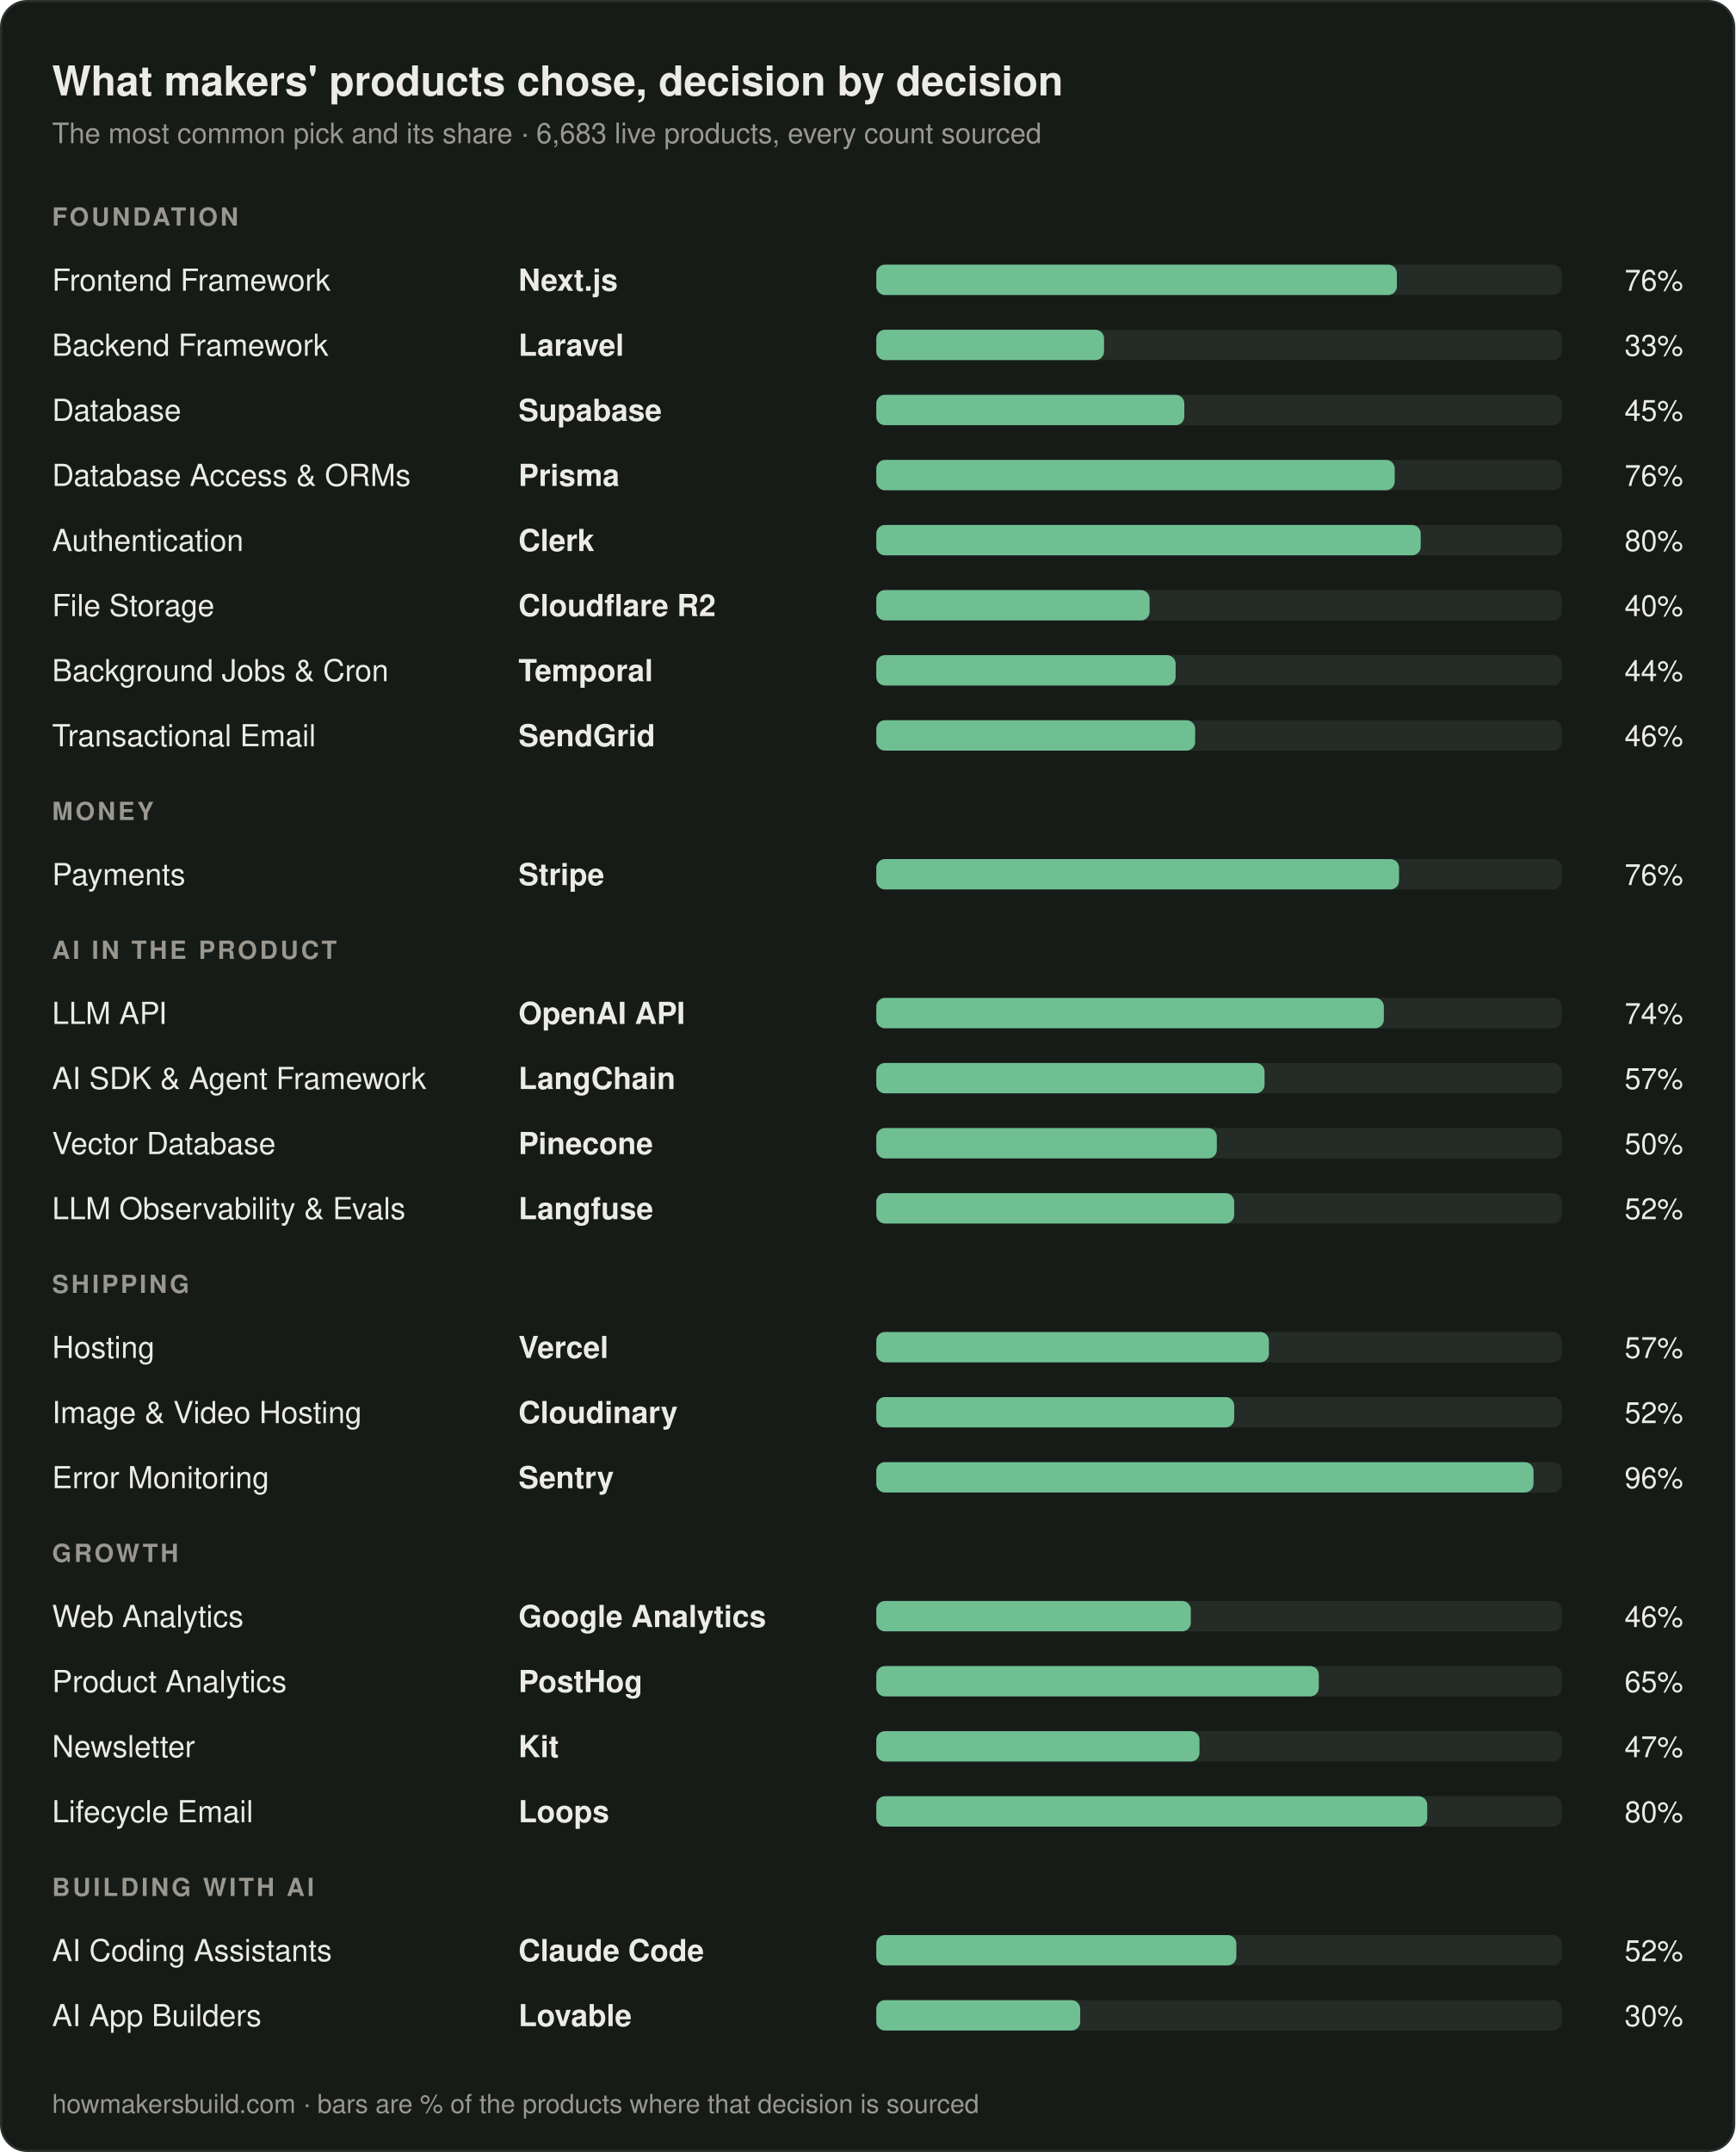
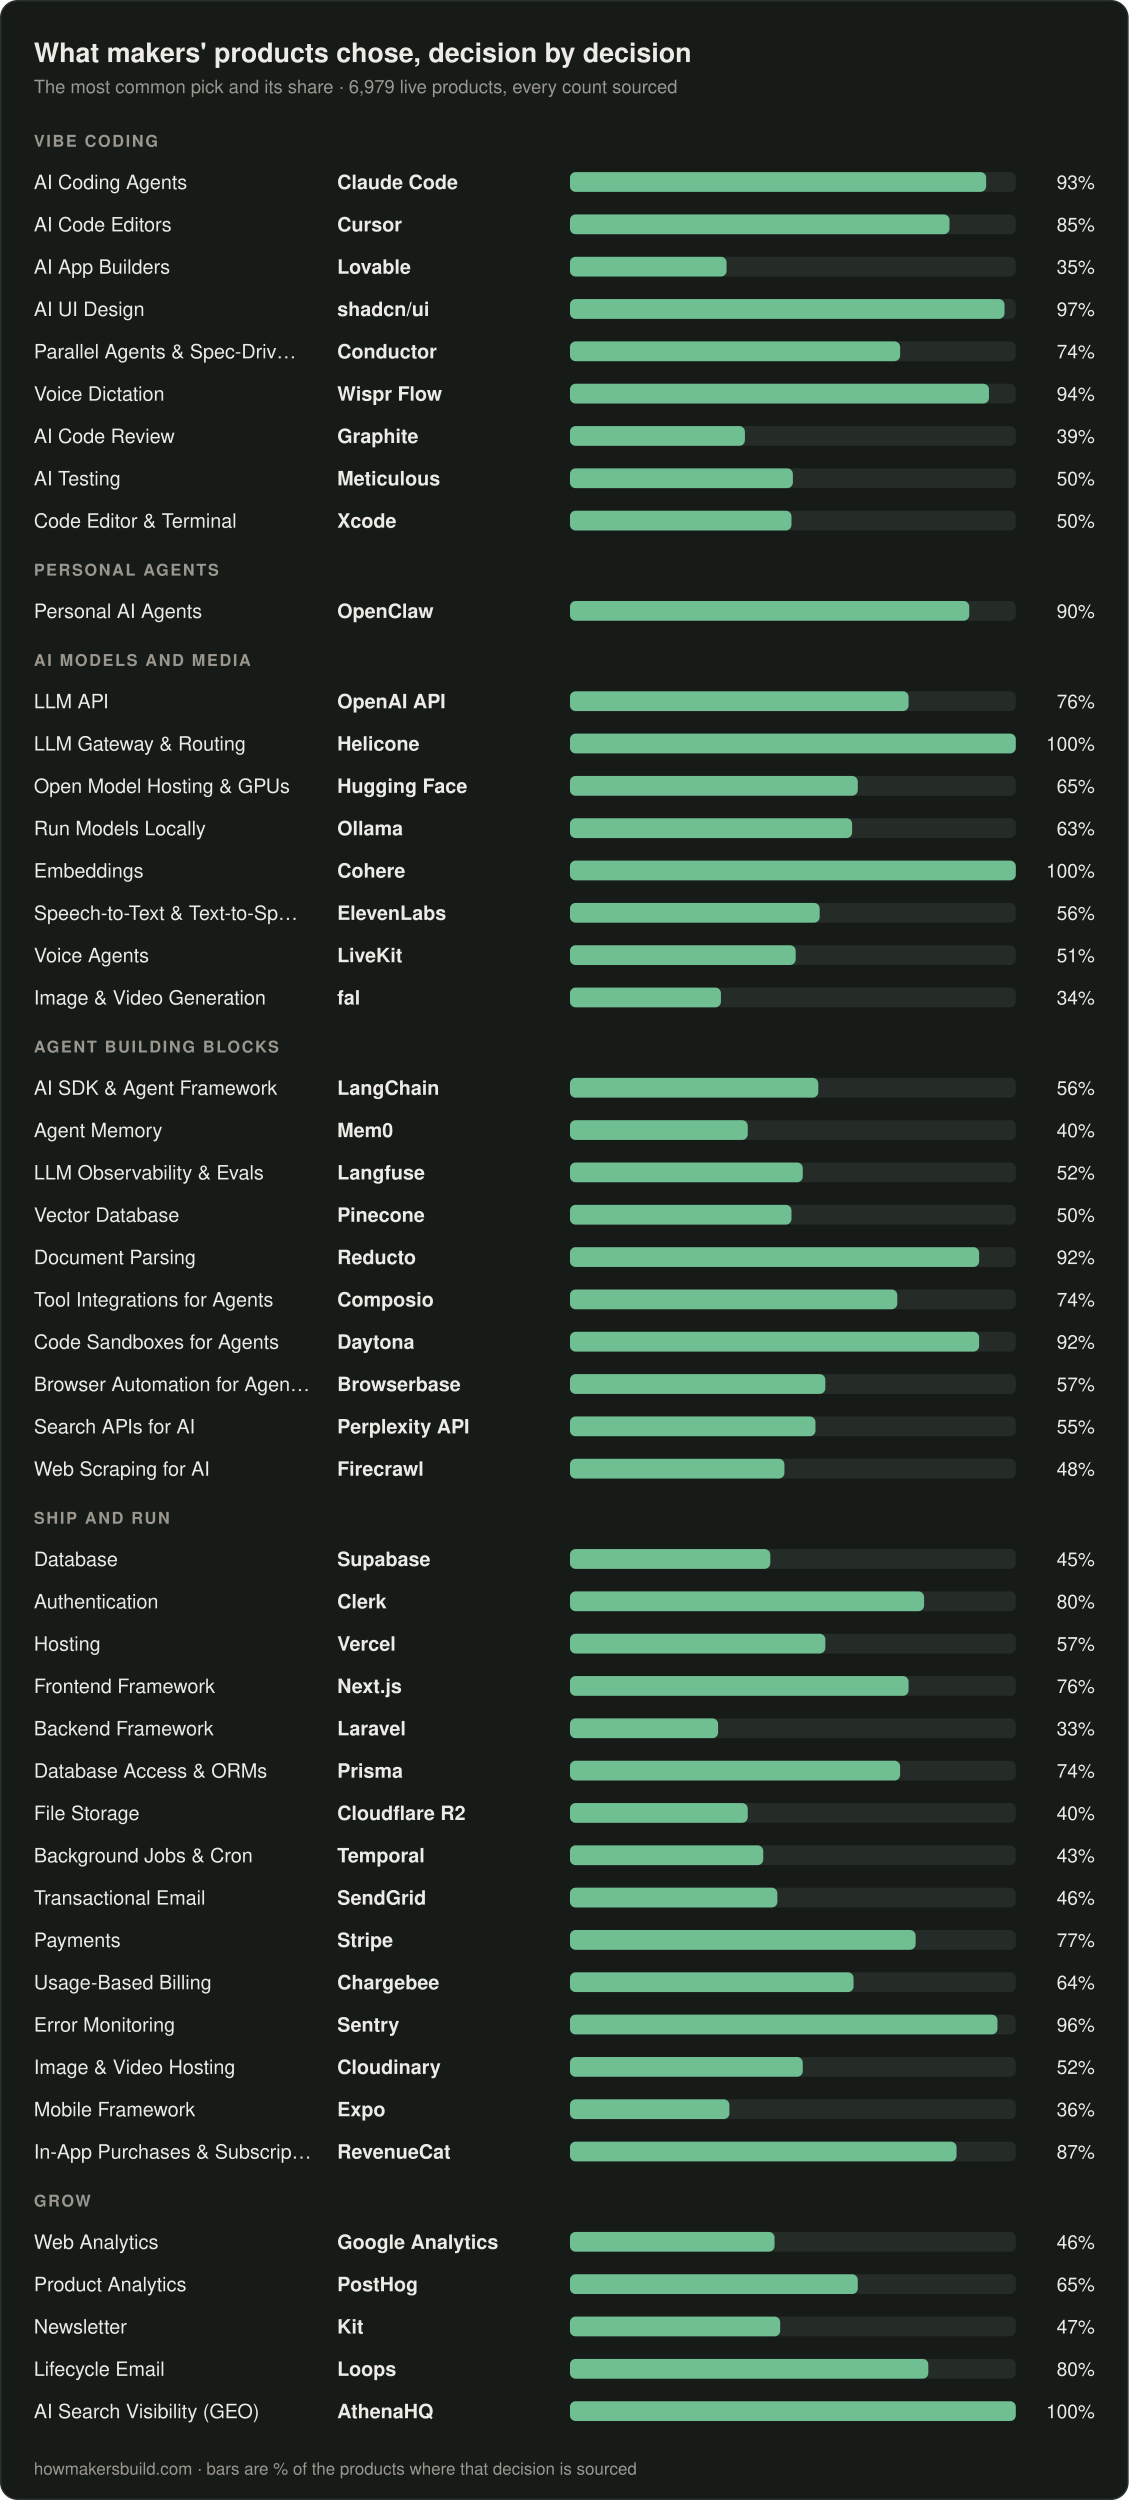
- <svg xmlns="http://www.w3.org/2000/svg" width="800" height="992" viewBox="0 0 800 992" font-family="-apple-system, BlinkMacSystemFont, 'Segoe UI', Helvetica, Arial, sans-serif">
-   <rect x="0.5" y="0.5" width="799" height="991" rx="12" fill="#161b18" stroke="#2a312c" />
+ <svg xmlns="http://www.w3.org/2000/svg" width="800" height="1772" viewBox="0 0 800 1772" font-family="-apple-system, BlinkMacSystemFont, 'Segoe UI', Helvetica, Arial, sans-serif">
+   <rect x="0.5" y="0.5" width="799" height="1771" rx="12" fill="#161b18" stroke="#2a312c" />
  <text x="24" y="44" font-size="19" font-weight="700" fill="#ecebe6">What makers' products chose, decision by decision</text>
-   <text x="24" y="66" font-size="13" fill="#9a978f">The most common pick and its share · 6,683 live products, every count sourced</text>
-   <text x="24" y="104" font-size="11.5" font-weight="700" letter-spacing="1.2" fill="#9a978f">FOUNDATION</text>
-   <text x="24" y="134" font-size="14" fill="#ecebe6">Frontend Framework</text>
-   <text x="239" y="134" font-size="14" font-weight="700" fill="#ecebe6">Next.js</text>
+   <text x="24" y="66" font-size="13" fill="#9a978f">The most common pick and its share · 6,979 live products, every count sourced</text>
+   <text x="24" y="104" font-size="11.5" font-weight="700" letter-spacing="1.2" fill="#9a978f">VIBE CODING</text>
+   <text x="24" y="134" font-size="14" fill="#ecebe6">AI Coding Agents</text>
+   <text x="239" y="134" font-size="14" font-weight="700" fill="#ecebe6">Claude Code</text>
  <rect x="404" y="122" width="316" height="14" rx="4" fill="#252b27" />
-   <rect x="404" y="122" width="240" height="14" rx="4" fill="#6fbf93" />
-   <text x="776" y="134" font-size="13.5" text-anchor="end" fill="#ecebe6">76%</text>
-   <text x="24" y="164" font-size="14" fill="#ecebe6">Backend Framework</text>
-   <text x="239" y="164" font-size="14" font-weight="700" fill="#ecebe6">Laravel</text>
+   <rect x="404" y="122" width="295" height="14" rx="4" fill="#6fbf93" />
+   <text x="776" y="134" font-size="13.5" text-anchor="end" fill="#ecebe6">93%</text>
+   <text x="24" y="164" font-size="14" fill="#ecebe6">AI Code Editors</text>
+   <text x="239" y="164" font-size="14" font-weight="700" fill="#ecebe6">Cursor</text>
  <rect x="404" y="152" width="316" height="14" rx="4" fill="#252b27" />
-   <rect x="404" y="152" width="105" height="14" rx="4" fill="#6fbf93" />
-   <text x="776" y="164" font-size="13.5" text-anchor="end" fill="#ecebe6">33%</text>
-   <text x="24" y="194" font-size="14" fill="#ecebe6">Database</text>
-   <text x="239" y="194" font-size="14" font-weight="700" fill="#ecebe6">Supabase</text>
+   <rect x="404" y="152" width="269" height="14" rx="4" fill="#6fbf93" />
+   <text x="776" y="164" font-size="13.5" text-anchor="end" fill="#ecebe6">85%</text>
+   <text x="24" y="194" font-size="14" fill="#ecebe6">AI App Builders</text>
+   <text x="239" y="194" font-size="14" font-weight="700" fill="#ecebe6">Lovable</text>
  <rect x="404" y="182" width="316" height="14" rx="4" fill="#252b27" />
-   <rect x="404" y="182" width="142" height="14" rx="4" fill="#6fbf93" />
-   <text x="776" y="194" font-size="13.5" text-anchor="end" fill="#ecebe6">45%</text>
-   <text x="24" y="224" font-size="14" fill="#ecebe6">Database Access &amp; ORMs</text>
-   <text x="239" y="224" font-size="14" font-weight="700" fill="#ecebe6">Prisma</text>
+   <rect x="404" y="182" width="111" height="14" rx="4" fill="#6fbf93" />
+   <text x="776" y="194" font-size="13.5" text-anchor="end" fill="#ecebe6">35%</text>
+   <text x="24" y="224" font-size="14" fill="#ecebe6">AI UI Design</text>
+   <text x="239" y="224" font-size="14" font-weight="700" fill="#ecebe6">shadcn/ui</text>
  <rect x="404" y="212" width="316" height="14" rx="4" fill="#252b27" />
-   <rect x="404" y="212" width="239" height="14" rx="4" fill="#6fbf93" />
-   <text x="776" y="224" font-size="13.5" text-anchor="end" fill="#ecebe6">76%</text>
-   <text x="24" y="254" font-size="14" fill="#ecebe6">Authentication</text>
-   <text x="239" y="254" font-size="14" font-weight="700" fill="#ecebe6">Clerk</text>
+   <rect x="404" y="212" width="308" height="14" rx="4" fill="#6fbf93" />
+   <text x="776" y="224" font-size="13.5" text-anchor="end" fill="#ecebe6">97%</text>
+   <text x="24" y="254" font-size="14" fill="#ecebe6">Parallel Agents &amp; Spec-Driv…</text>
+   <text x="239" y="254" font-size="14" font-weight="700" fill="#ecebe6">Conductor</text>
  <rect x="404" y="242" width="316" height="14" rx="4" fill="#252b27" />
-   <rect x="404" y="242" width="251" height="14" rx="4" fill="#6fbf93" />
-   <text x="776" y="254" font-size="13.5" text-anchor="end" fill="#ecebe6">80%</text>
-   <text x="24" y="284" font-size="14" fill="#ecebe6">File Storage</text>
-   <text x="239" y="284" font-size="14" font-weight="700" fill="#ecebe6">Cloudflare R2</text>
+   <rect x="404" y="242" width="234" height="14" rx="4" fill="#6fbf93" />
+   <text x="776" y="254" font-size="13.5" text-anchor="end" fill="#ecebe6">74%</text>
+   <text x="24" y="284" font-size="14" fill="#ecebe6">Voice Dictation</text>
+   <text x="239" y="284" font-size="14" font-weight="700" fill="#ecebe6">Wispr Flow</text>
  <rect x="404" y="272" width="316" height="14" rx="4" fill="#252b27" />
-   <rect x="404" y="272" width="126" height="14" rx="4" fill="#6fbf93" />
-   <text x="776" y="284" font-size="13.5" text-anchor="end" fill="#ecebe6">40%</text>
-   <text x="24" y="314" font-size="14" fill="#ecebe6">Background Jobs &amp; Cron</text>
-   <text x="239" y="314" font-size="14" font-weight="700" fill="#ecebe6">Temporal</text>
+   <rect x="404" y="272" width="297" height="14" rx="4" fill="#6fbf93" />
+   <text x="776" y="284" font-size="13.5" text-anchor="end" fill="#ecebe6">94%</text>
+   <text x="24" y="314" font-size="14" fill="#ecebe6">AI Code Review</text>
+   <text x="239" y="314" font-size="14" font-weight="700" fill="#ecebe6">Graphite</text>
  <rect x="404" y="302" width="316" height="14" rx="4" fill="#252b27" />
-   <rect x="404" y="302" width="138" height="14" rx="4" fill="#6fbf93" />
-   <text x="776" y="314" font-size="13.5" text-anchor="end" fill="#ecebe6">44%</text>
-   <text x="24" y="344" font-size="14" fill="#ecebe6">Transactional Email</text>
-   <text x="239" y="344" font-size="14" font-weight="700" fill="#ecebe6">SendGrid</text>
+   <rect x="404" y="302" width="124" height="14" rx="4" fill="#6fbf93" />
+   <text x="776" y="314" font-size="13.5" text-anchor="end" fill="#ecebe6">39%</text>
+   <text x="24" y="344" font-size="14" fill="#ecebe6">AI Testing</text>
+   <text x="239" y="344" font-size="14" font-weight="700" fill="#ecebe6">Meticulous</text>
  <rect x="404" y="332" width="316" height="14" rx="4" fill="#252b27" />
-   <rect x="404" y="332" width="147" height="14" rx="4" fill="#6fbf93" />
-   <text x="776" y="344" font-size="13.5" text-anchor="end" fill="#ecebe6">46%</text>
-   <text x="24" y="378" font-size="11.5" font-weight="700" letter-spacing="1.2" fill="#9a978f">MONEY</text>
-   <text x="24" y="408" font-size="14" fill="#ecebe6">Payments</text>
-   <text x="239" y="408" font-size="14" font-weight="700" fill="#ecebe6">Stripe</text>
-   <rect x="404" y="396" width="316" height="14" rx="4" fill="#252b27" />
-   <rect x="404" y="396" width="241" height="14" rx="4" fill="#6fbf93" />
-   <text x="776" y="408" font-size="13.5" text-anchor="end" fill="#ecebe6">76%</text>
-   <text x="24" y="442" font-size="11.5" font-weight="700" letter-spacing="1.2" fill="#9a978f">AI IN THE PRODUCT</text>
-   <text x="24" y="472" font-size="14" fill="#ecebe6">LLM API</text>
-   <text x="239" y="472" font-size="14" font-weight="700" fill="#ecebe6">OpenAI API</text>
-   <rect x="404" y="460" width="316" height="14" rx="4" fill="#252b27" />
-   <rect x="404" y="460" width="234" height="14" rx="4" fill="#6fbf93" />
-   <text x="776" y="472" font-size="13.5" text-anchor="end" fill="#ecebe6">74%</text>
-   <text x="24" y="502" font-size="14" fill="#ecebe6">AI SDK &amp; Agent Framework</text>
-   <text x="239" y="502" font-size="14" font-weight="700" fill="#ecebe6">LangChain</text>
+   <rect x="404" y="332" width="158" height="14" rx="4" fill="#6fbf93" />
+   <text x="776" y="344" font-size="13.5" text-anchor="end" fill="#ecebe6">50%</text>
+   <text x="24" y="374" font-size="14" fill="#ecebe6">Code Editor &amp; Terminal</text>
+   <text x="239" y="374" font-size="14" font-weight="700" fill="#ecebe6">Xcode</text>
+   <rect x="404" y="362" width="316" height="14" rx="4" fill="#252b27" />
+   <rect x="404" y="362" width="157" height="14" rx="4" fill="#6fbf93" />
+   <text x="776" y="374" font-size="13.5" text-anchor="end" fill="#ecebe6">50%</text>
+   <text x="24" y="408" font-size="11.5" font-weight="700" letter-spacing="1.2" fill="#9a978f">PERSONAL AGENTS</text>
+   <text x="24" y="438" font-size="14" fill="#ecebe6">Personal AI Agents</text>
+   <text x="239" y="438" font-size="14" font-weight="700" fill="#ecebe6">OpenClaw</text>
+   <rect x="404" y="426" width="316" height="14" rx="4" fill="#252b27" />
+   <rect x="404" y="426" width="283" height="14" rx="4" fill="#6fbf93" />
+   <text x="776" y="438" font-size="13.5" text-anchor="end" fill="#ecebe6">90%</text>
+   <text x="24" y="472" font-size="11.5" font-weight="700" letter-spacing="1.2" fill="#9a978f">AI MODELS AND MEDIA</text>
+   <text x="24" y="502" font-size="14" fill="#ecebe6">LLM API</text>
+   <text x="239" y="502" font-size="14" font-weight="700" fill="#ecebe6">OpenAI API</text>
  <rect x="404" y="490" width="316" height="14" rx="4" fill="#252b27" />
-   <rect x="404" y="490" width="179" height="14" rx="4" fill="#6fbf93" />
-   <text x="776" y="502" font-size="13.5" text-anchor="end" fill="#ecebe6">57%</text>
-   <text x="24" y="532" font-size="14" fill="#ecebe6">Vector Database</text>
-   <text x="239" y="532" font-size="14" font-weight="700" fill="#ecebe6">Pinecone</text>
+   <rect x="404" y="490" width="240" height="14" rx="4" fill="#6fbf93" />
+   <text x="776" y="502" font-size="13.5" text-anchor="end" fill="#ecebe6">76%</text>
+   <text x="24" y="532" font-size="14" fill="#ecebe6">LLM Gateway &amp; Routing</text>
+   <text x="239" y="532" font-size="14" font-weight="700" fill="#ecebe6">Helicone</text>
  <rect x="404" y="520" width="316" height="14" rx="4" fill="#252b27" />
-   <rect x="404" y="520" width="157" height="14" rx="4" fill="#6fbf93" />
-   <text x="776" y="532" font-size="13.5" text-anchor="end" fill="#ecebe6">50%</text>
-   <text x="24" y="562" font-size="14" fill="#ecebe6">LLM Observability &amp; Evals</text>
-   <text x="239" y="562" font-size="14" font-weight="700" fill="#ecebe6">Langfuse</text>
+   <rect x="404" y="520" width="316" height="14" rx="4" fill="#6fbf93" />
+   <text x="776" y="532" font-size="13.5" text-anchor="end" fill="#ecebe6">100%</text>
+   <text x="24" y="562" font-size="14" fill="#ecebe6">Open Model Hosting &amp; GPUs</text>
+   <text x="239" y="562" font-size="14" font-weight="700" fill="#ecebe6">Hugging Face</text>
  <rect x="404" y="550" width="316" height="14" rx="4" fill="#252b27" />
-   <rect x="404" y="550" width="165" height="14" rx="4" fill="#6fbf93" />
-   <text x="776" y="562" font-size="13.5" text-anchor="end" fill="#ecebe6">52%</text>
-   <text x="24" y="596" font-size="11.5" font-weight="700" letter-spacing="1.2" fill="#9a978f">SHIPPING</text>
-   <text x="24" y="626" font-size="14" fill="#ecebe6">Hosting</text>
-   <text x="239" y="626" font-size="14" font-weight="700" fill="#ecebe6">Vercel</text>
-   <rect x="404" y="614" width="316" height="14" rx="4" fill="#252b27" />
-   <rect x="404" y="614" width="181" height="14" rx="4" fill="#6fbf93" />
-   <text x="776" y="626" font-size="13.5" text-anchor="end" fill="#ecebe6">57%</text>
-   <text x="24" y="656" font-size="14" fill="#ecebe6">Image &amp; Video Hosting</text>
-   <text x="239" y="656" font-size="14" font-weight="700" fill="#ecebe6">Cloudinary</text>
-   <rect x="404" y="644" width="316" height="14" rx="4" fill="#252b27" />
-   <rect x="404" y="644" width="165" height="14" rx="4" fill="#6fbf93" />
-   <text x="776" y="656" font-size="13.5" text-anchor="end" fill="#ecebe6">52%</text>
-   <text x="24" y="686" font-size="14" fill="#ecebe6">Error Monitoring</text>
-   <text x="239" y="686" font-size="14" font-weight="700" fill="#ecebe6">Sentry</text>
-   <rect x="404" y="674" width="316" height="14" rx="4" fill="#252b27" />
-   <rect x="404" y="674" width="303" height="14" rx="4" fill="#6fbf93" />
-   <text x="776" y="686" font-size="13.5" text-anchor="end" fill="#ecebe6">96%</text>
-   <text x="24" y="720" font-size="11.5" font-weight="700" letter-spacing="1.2" fill="#9a978f">GROWTH</text>
-   <text x="24" y="750" font-size="14" fill="#ecebe6">Web Analytics</text>
-   <text x="239" y="750" font-size="14" font-weight="700" fill="#ecebe6">Google Analytics</text>
-   <rect x="404" y="738" width="316" height="14" rx="4" fill="#252b27" />
-   <rect x="404" y="738" width="145" height="14" rx="4" fill="#6fbf93" />
-   <text x="776" y="750" font-size="13.5" text-anchor="end" fill="#ecebe6">46%</text>
-   <text x="24" y="780" font-size="14" fill="#ecebe6">Product Analytics</text>
-   <text x="239" y="780" font-size="14" font-weight="700" fill="#ecebe6">PostHog</text>
-   <rect x="404" y="768" width="316" height="14" rx="4" fill="#252b27" />
-   <rect x="404" y="768" width="204" height="14" rx="4" fill="#6fbf93" />
-   <text x="776" y="780" font-size="13.5" text-anchor="end" fill="#ecebe6">65%</text>
-   <text x="24" y="810" font-size="14" fill="#ecebe6">Newsletter</text>
-   <text x="239" y="810" font-size="14" font-weight="700" fill="#ecebe6">Kit</text>
-   <rect x="404" y="798" width="316" height="14" rx="4" fill="#252b27" />
-   <rect x="404" y="798" width="149" height="14" rx="4" fill="#6fbf93" />
-   <text x="776" y="810" font-size="13.5" text-anchor="end" fill="#ecebe6">47%</text>
-   <text x="24" y="840" font-size="14" fill="#ecebe6">Lifecycle Email</text>
-   <text x="239" y="840" font-size="14" font-weight="700" fill="#ecebe6">Loops</text>
-   <rect x="404" y="828" width="316" height="14" rx="4" fill="#252b27" />
-   <rect x="404" y="828" width="254" height="14" rx="4" fill="#6fbf93" />
-   <text x="776" y="840" font-size="13.5" text-anchor="end" fill="#ecebe6">80%</text>
-   <text x="24" y="874" font-size="11.5" font-weight="700" letter-spacing="1.2" fill="#9a978f">BUILDING WITH AI</text>
-   <text x="24" y="904" font-size="14" fill="#ecebe6">AI Coding Assistants</text>
-   <text x="239" y="904" font-size="14" font-weight="700" fill="#ecebe6">Claude Code</text>
-   <rect x="404" y="892" width="316" height="14" rx="4" fill="#252b27" />
-   <rect x="404" y="892" width="166" height="14" rx="4" fill="#6fbf93" />
-   <text x="776" y="904" font-size="13.5" text-anchor="end" fill="#ecebe6">52%</text>
-   <text x="24" y="934" font-size="14" fill="#ecebe6">AI App Builders</text>
-   <text x="239" y="934" font-size="14" font-weight="700" fill="#ecebe6">Lovable</text>
-   <rect x="404" y="922" width="316" height="14" rx="4" fill="#252b27" />
-   <rect x="404" y="922" width="94" height="14" rx="4" fill="#6fbf93" />
-   <text x="776" y="934" font-size="13.5" text-anchor="end" fill="#ecebe6">30%</text>
-   <text x="24" y="974" font-size="12" fill="#9a978f">howmakersbuild.com · bars are % of the products where that decision is sourced</text>
+   <rect x="404" y="550" width="204" height="14" rx="4" fill="#6fbf93" />
+   <text x="776" y="562" font-size="13.5" text-anchor="end" fill="#ecebe6">65%</text>
+   <text x="24" y="592" font-size="14" fill="#ecebe6">Run Models Locally</text>
+   <text x="239" y="592" font-size="14" font-weight="700" fill="#ecebe6">Ollama</text>
+   <rect x="404" y="580" width="316" height="14" rx="4" fill="#252b27" />
+   <rect x="404" y="580" width="200" height="14" rx="4" fill="#6fbf93" />
+   <text x="776" y="592" font-size="13.5" text-anchor="end" fill="#ecebe6">63%</text>
+   <text x="24" y="622" font-size="14" fill="#ecebe6">Embeddings</text>
+   <text x="239" y="622" font-size="14" font-weight="700" fill="#ecebe6">Cohere</text>
+   <rect x="404" y="610" width="316" height="14" rx="4" fill="#252b27" />
+   <rect x="404" y="610" width="316" height="14" rx="4" fill="#6fbf93" />
+   <text x="776" y="622" font-size="13.5" text-anchor="end" fill="#ecebe6">100%</text>
+   <text x="24" y="652" font-size="14" fill="#ecebe6">Speech-to-Text &amp; Text-to-Sp…</text>
+   <text x="239" y="652" font-size="14" font-weight="700" fill="#ecebe6">ElevenLabs</text>
+   <rect x="404" y="640" width="316" height="14" rx="4" fill="#252b27" />
+   <rect x="404" y="640" width="177" height="14" rx="4" fill="#6fbf93" />
+   <text x="776" y="652" font-size="13.5" text-anchor="end" fill="#ecebe6">56%</text>
+   <text x="24" y="682" font-size="14" fill="#ecebe6">Voice Agents</text>
+   <text x="239" y="682" font-size="14" font-weight="700" fill="#ecebe6">LiveKit</text>
+   <rect x="404" y="670" width="316" height="14" rx="4" fill="#252b27" />
+   <rect x="404" y="670" width="160" height="14" rx="4" fill="#6fbf93" />
+   <text x="776" y="682" font-size="13.5" text-anchor="end" fill="#ecebe6">51%</text>
+   <text x="24" y="712" font-size="14" fill="#ecebe6">Image &amp; Video Generation</text>
+   <text x="239" y="712" font-size="14" font-weight="700" fill="#ecebe6">fal</text>
+   <rect x="404" y="700" width="316" height="14" rx="4" fill="#252b27" />
+   <rect x="404" y="700" width="107" height="14" rx="4" fill="#6fbf93" />
+   <text x="776" y="712" font-size="13.5" text-anchor="end" fill="#ecebe6">34%</text>
+   <text x="24" y="746" font-size="11.5" font-weight="700" letter-spacing="1.2" fill="#9a978f">AGENT BUILDING BLOCKS</text>
+   <text x="24" y="776" font-size="14" fill="#ecebe6">AI SDK &amp; Agent Framework</text>
+   <text x="239" y="776" font-size="14" font-weight="700" fill="#ecebe6">LangChain</text>
+   <rect x="404" y="764" width="316" height="14" rx="4" fill="#252b27" />
+   <rect x="404" y="764" width="176" height="14" rx="4" fill="#6fbf93" />
+   <text x="776" y="776" font-size="13.5" text-anchor="end" fill="#ecebe6">56%</text>
+   <text x="24" y="806" font-size="14" fill="#ecebe6">Agent Memory</text>
+   <text x="239" y="806" font-size="14" font-weight="700" fill="#ecebe6">Mem0</text>
+   <rect x="404" y="794" width="316" height="14" rx="4" fill="#252b27" />
+   <rect x="404" y="794" width="126" height="14" rx="4" fill="#6fbf93" />
+   <text x="776" y="806" font-size="13.5" text-anchor="end" fill="#ecebe6">40%</text>
+   <text x="24" y="836" font-size="14" fill="#ecebe6">LLM Observability &amp; Evals</text>
+   <text x="239" y="836" font-size="14" font-weight="700" fill="#ecebe6">Langfuse</text>
+   <rect x="404" y="824" width="316" height="14" rx="4" fill="#252b27" />
+   <rect x="404" y="824" width="165" height="14" rx="4" fill="#6fbf93" />
+   <text x="776" y="836" font-size="13.5" text-anchor="end" fill="#ecebe6">52%</text>
+   <text x="24" y="866" font-size="14" fill="#ecebe6">Vector Database</text>
+   <text x="239" y="866" font-size="14" font-weight="700" fill="#ecebe6">Pinecone</text>
+   <rect x="404" y="854" width="316" height="14" rx="4" fill="#252b27" />
+   <rect x="404" y="854" width="157" height="14" rx="4" fill="#6fbf93" />
+   <text x="776" y="866" font-size="13.5" text-anchor="end" fill="#ecebe6">50%</text>
+   <text x="24" y="896" font-size="14" fill="#ecebe6">Document Parsing</text>
+   <text x="239" y="896" font-size="14" font-weight="700" fill="#ecebe6">Reducto</text>
+   <rect x="404" y="884" width="316" height="14" rx="4" fill="#252b27" />
+   <rect x="404" y="884" width="290" height="14" rx="4" fill="#6fbf93" />
+   <text x="776" y="896" font-size="13.5" text-anchor="end" fill="#ecebe6">92%</text>
+   <text x="24" y="926" font-size="14" fill="#ecebe6">Tool Integrations for Agents</text>
+   <text x="239" y="926" font-size="14" font-weight="700" fill="#ecebe6">Composio</text>
+   <rect x="404" y="914" width="316" height="14" rx="4" fill="#252b27" />
+   <rect x="404" y="914" width="232" height="14" rx="4" fill="#6fbf93" />
+   <text x="776" y="926" font-size="13.5" text-anchor="end" fill="#ecebe6">74%</text>
+   <text x="24" y="956" font-size="14" fill="#ecebe6">Code Sandboxes for Agents</text>
+   <text x="239" y="956" font-size="14" font-weight="700" fill="#ecebe6">Daytona</text>
+   <rect x="404" y="944" width="316" height="14" rx="4" fill="#252b27" />
+   <rect x="404" y="944" width="290" height="14" rx="4" fill="#6fbf93" />
+   <text x="776" y="956" font-size="13.5" text-anchor="end" fill="#ecebe6">92%</text>
+   <text x="24" y="986" font-size="14" fill="#ecebe6">Browser Automation for Agen…</text>
+   <text x="239" y="986" font-size="14" font-weight="700" fill="#ecebe6">Browserbase</text>
+   <rect x="404" y="974" width="316" height="14" rx="4" fill="#252b27" />
+   <rect x="404" y="974" width="181" height="14" rx="4" fill="#6fbf93" />
+   <text x="776" y="986" font-size="13.5" text-anchor="end" fill="#ecebe6">57%</text>
+   <text x="24" y="1016" font-size="14" fill="#ecebe6">Search APIs for AI</text>
+   <text x="239" y="1016" font-size="14" font-weight="700" fill="#ecebe6">Perplexity API</text>
+   <rect x="404" y="1004" width="316" height="14" rx="4" fill="#252b27" />
+   <rect x="404" y="1004" width="174" height="14" rx="4" fill="#6fbf93" />
+   <text x="776" y="1016" font-size="13.5" text-anchor="end" fill="#ecebe6">55%</text>
+   <text x="24" y="1046" font-size="14" fill="#ecebe6">Web Scraping for AI</text>
+   <text x="239" y="1046" font-size="14" font-weight="700" fill="#ecebe6">Firecrawl</text>
+   <rect x="404" y="1034" width="316" height="14" rx="4" fill="#252b27" />
+   <rect x="404" y="1034" width="152" height="14" rx="4" fill="#6fbf93" />
+   <text x="776" y="1046" font-size="13.5" text-anchor="end" fill="#ecebe6">48%</text>
+   <text x="24" y="1080" font-size="11.5" font-weight="700" letter-spacing="1.2" fill="#9a978f">SHIP AND RUN</text>
+   <text x="24" y="1110" font-size="14" fill="#ecebe6">Database</text>
+   <text x="239" y="1110" font-size="14" font-weight="700" fill="#ecebe6">Supabase</text>
+   <rect x="404" y="1098" width="316" height="14" rx="4" fill="#252b27" />
+   <rect x="404" y="1098" width="142" height="14" rx="4" fill="#6fbf93" />
+   <text x="776" y="1110" font-size="13.5" text-anchor="end" fill="#ecebe6">45%</text>
+   <text x="24" y="1140" font-size="14" fill="#ecebe6">Authentication</text>
+   <text x="239" y="1140" font-size="14" font-weight="700" fill="#ecebe6">Clerk</text>
+   <rect x="404" y="1128" width="316" height="14" rx="4" fill="#252b27" />
+   <rect x="404" y="1128" width="251" height="14" rx="4" fill="#6fbf93" />
+   <text x="776" y="1140" font-size="13.5" text-anchor="end" fill="#ecebe6">80%</text>
+   <text x="24" y="1170" font-size="14" fill="#ecebe6">Hosting</text>
+   <text x="239" y="1170" font-size="14" font-weight="700" fill="#ecebe6">Vercel</text>
+   <rect x="404" y="1158" width="316" height="14" rx="4" fill="#252b27" />
+   <rect x="404" y="1158" width="181" height="14" rx="4" fill="#6fbf93" />
+   <text x="776" y="1170" font-size="13.5" text-anchor="end" fill="#ecebe6">57%</text>
+   <text x="24" y="1200" font-size="14" fill="#ecebe6">Frontend Framework</text>
+   <text x="239" y="1200" font-size="14" font-weight="700" fill="#ecebe6">Next.js</text>
+   <rect x="404" y="1188" width="316" height="14" rx="4" fill="#252b27" />
+   <rect x="404" y="1188" width="240" height="14" rx="4" fill="#6fbf93" />
+   <text x="776" y="1200" font-size="13.5" text-anchor="end" fill="#ecebe6">76%</text>
+   <text x="24" y="1230" font-size="14" fill="#ecebe6">Backend Framework</text>
+   <text x="239" y="1230" font-size="14" font-weight="700" fill="#ecebe6">Laravel</text>
+   <rect x="404" y="1218" width="316" height="14" rx="4" fill="#252b27" />
+   <rect x="404" y="1218" width="105" height="14" rx="4" fill="#6fbf93" />
+   <text x="776" y="1230" font-size="13.5" text-anchor="end" fill="#ecebe6">33%</text>
+   <text x="24" y="1260" font-size="14" fill="#ecebe6">Database Access &amp; ORMs</text>
+   <text x="239" y="1260" font-size="14" font-weight="700" fill="#ecebe6">Prisma</text>
+   <rect x="404" y="1248" width="316" height="14" rx="4" fill="#252b27" />
+   <rect x="404" y="1248" width="234" height="14" rx="4" fill="#6fbf93" />
+   <text x="776" y="1260" font-size="13.5" text-anchor="end" fill="#ecebe6">74%</text>
+   <text x="24" y="1290" font-size="14" fill="#ecebe6">File Storage</text>
+   <text x="239" y="1290" font-size="14" font-weight="700" fill="#ecebe6">Cloudflare R2</text>
+   <rect x="404" y="1278" width="316" height="14" rx="4" fill="#252b27" />
+   <rect x="404" y="1278" width="126" height="14" rx="4" fill="#6fbf93" />
+   <text x="776" y="1290" font-size="13.5" text-anchor="end" fill="#ecebe6">40%</text>
+   <text x="24" y="1320" font-size="14" fill="#ecebe6">Background Jobs &amp; Cron</text>
+   <text x="239" y="1320" font-size="14" font-weight="700" fill="#ecebe6">Temporal</text>
+   <rect x="404" y="1308" width="316" height="14" rx="4" fill="#252b27" />
+   <rect x="404" y="1308" width="137" height="14" rx="4" fill="#6fbf93" />
+   <text x="776" y="1320" font-size="13.5" text-anchor="end" fill="#ecebe6">43%</text>
+   <text x="24" y="1350" font-size="14" fill="#ecebe6">Transactional Email</text>
+   <text x="239" y="1350" font-size="14" font-weight="700" fill="#ecebe6">SendGrid</text>
+   <rect x="404" y="1338" width="316" height="14" rx="4" fill="#252b27" />
+   <rect x="404" y="1338" width="147" height="14" rx="4" fill="#6fbf93" />
+   <text x="776" y="1350" font-size="13.5" text-anchor="end" fill="#ecebe6">46%</text>
+   <text x="24" y="1380" font-size="14" fill="#ecebe6">Payments</text>
+   <text x="239" y="1380" font-size="14" font-weight="700" fill="#ecebe6">Stripe</text>
+   <rect x="404" y="1368" width="316" height="14" rx="4" fill="#252b27" />
+   <rect x="404" y="1368" width="245" height="14" rx="4" fill="#6fbf93" />
+   <text x="776" y="1380" font-size="13.5" text-anchor="end" fill="#ecebe6">77%</text>
+   <text x="24" y="1410" font-size="14" fill="#ecebe6">Usage-Based Billing</text>
+   <text x="239" y="1410" font-size="14" font-weight="700" fill="#ecebe6">Chargebee</text>
+   <rect x="404" y="1398" width="316" height="14" rx="4" fill="#252b27" />
+   <rect x="404" y="1398" width="201" height="14" rx="4" fill="#6fbf93" />
+   <text x="776" y="1410" font-size="13.5" text-anchor="end" fill="#ecebe6">64%</text>
+   <text x="24" y="1440" font-size="14" fill="#ecebe6">Error Monitoring</text>
+   <text x="239" y="1440" font-size="14" font-weight="700" fill="#ecebe6">Sentry</text>
+   <rect x="404" y="1428" width="316" height="14" rx="4" fill="#252b27" />
+   <rect x="404" y="1428" width="303" height="14" rx="4" fill="#6fbf93" />
+   <text x="776" y="1440" font-size="13.5" text-anchor="end" fill="#ecebe6">96%</text>
+   <text x="24" y="1470" font-size="14" fill="#ecebe6">Image &amp; Video Hosting</text>
+   <text x="239" y="1470" font-size="14" font-weight="700" fill="#ecebe6">Cloudinary</text>
+   <rect x="404" y="1458" width="316" height="14" rx="4" fill="#252b27" />
+   <rect x="404" y="1458" width="165" height="14" rx="4" fill="#6fbf93" />
+   <text x="776" y="1470" font-size="13.5" text-anchor="end" fill="#ecebe6">52%</text>
+   <text x="24" y="1500" font-size="14" fill="#ecebe6">Mobile Framework</text>
+   <text x="239" y="1500" font-size="14" font-weight="700" fill="#ecebe6">Expo</text>
+   <rect x="404" y="1488" width="316" height="14" rx="4" fill="#252b27" />
+   <rect x="404" y="1488" width="113" height="14" rx="4" fill="#6fbf93" />
+   <text x="776" y="1500" font-size="13.5" text-anchor="end" fill="#ecebe6">36%</text>
+   <text x="24" y="1530" font-size="14" fill="#ecebe6">In-App Purchases &amp; Subscrip…</text>
+   <text x="239" y="1530" font-size="14" font-weight="700" fill="#ecebe6">RevenueCat</text>
+   <rect x="404" y="1518" width="316" height="14" rx="4" fill="#252b27" />
+   <rect x="404" y="1518" width="274" height="14" rx="4" fill="#6fbf93" />
+   <text x="776" y="1530" font-size="13.5" text-anchor="end" fill="#ecebe6">87%</text>
+   <text x="24" y="1564" font-size="11.5" font-weight="700" letter-spacing="1.2" fill="#9a978f">GROW</text>
+   <text x="24" y="1594" font-size="14" fill="#ecebe6">Web Analytics</text>
+   <text x="239" y="1594" font-size="14" font-weight="700" fill="#ecebe6">Google Analytics</text>
+   <rect x="404" y="1582" width="316" height="14" rx="4" fill="#252b27" />
+   <rect x="404" y="1582" width="145" height="14" rx="4" fill="#6fbf93" />
+   <text x="776" y="1594" font-size="13.5" text-anchor="end" fill="#ecebe6">46%</text>
+   <text x="24" y="1624" font-size="14" fill="#ecebe6">Product Analytics</text>
+   <text x="239" y="1624" font-size="14" font-weight="700" fill="#ecebe6">PostHog</text>
+   <rect x="404" y="1612" width="316" height="14" rx="4" fill="#252b27" />
+   <rect x="404" y="1612" width="204" height="14" rx="4" fill="#6fbf93" />
+   <text x="776" y="1624" font-size="13.5" text-anchor="end" fill="#ecebe6">65%</text>
+   <text x="24" y="1654" font-size="14" fill="#ecebe6">Newsletter</text>
+   <text x="239" y="1654" font-size="14" font-weight="700" fill="#ecebe6">Kit</text>
+   <rect x="404" y="1642" width="316" height="14" rx="4" fill="#252b27" />
+   <rect x="404" y="1642" width="149" height="14" rx="4" fill="#6fbf93" />
+   <text x="776" y="1654" font-size="13.5" text-anchor="end" fill="#ecebe6">47%</text>
+   <text x="24" y="1684" font-size="14" fill="#ecebe6">Lifecycle Email</text>
+   <text x="239" y="1684" font-size="14" font-weight="700" fill="#ecebe6">Loops</text>
+   <rect x="404" y="1672" width="316" height="14" rx="4" fill="#252b27" />
+   <rect x="404" y="1672" width="254" height="14" rx="4" fill="#6fbf93" />
+   <text x="776" y="1684" font-size="13.5" text-anchor="end" fill="#ecebe6">80%</text>
+   <text x="24" y="1714" font-size="14" fill="#ecebe6">AI Search Visibility (GEO)</text>
+   <text x="239" y="1714" font-size="14" font-weight="700" fill="#ecebe6">AthenaHQ</text>
+   <rect x="404" y="1702" width="316" height="14" rx="4" fill="#252b27" />
+   <rect x="404" y="1702" width="316" height="14" rx="4" fill="#6fbf93" />
+   <text x="776" y="1714" font-size="13.5" text-anchor="end" fill="#ecebe6">100%</text>
+   <text x="24" y="1754" font-size="12" fill="#9a978f">howmakersbuild.com · bars are % of the products where that decision is sourced</text>
</svg>
